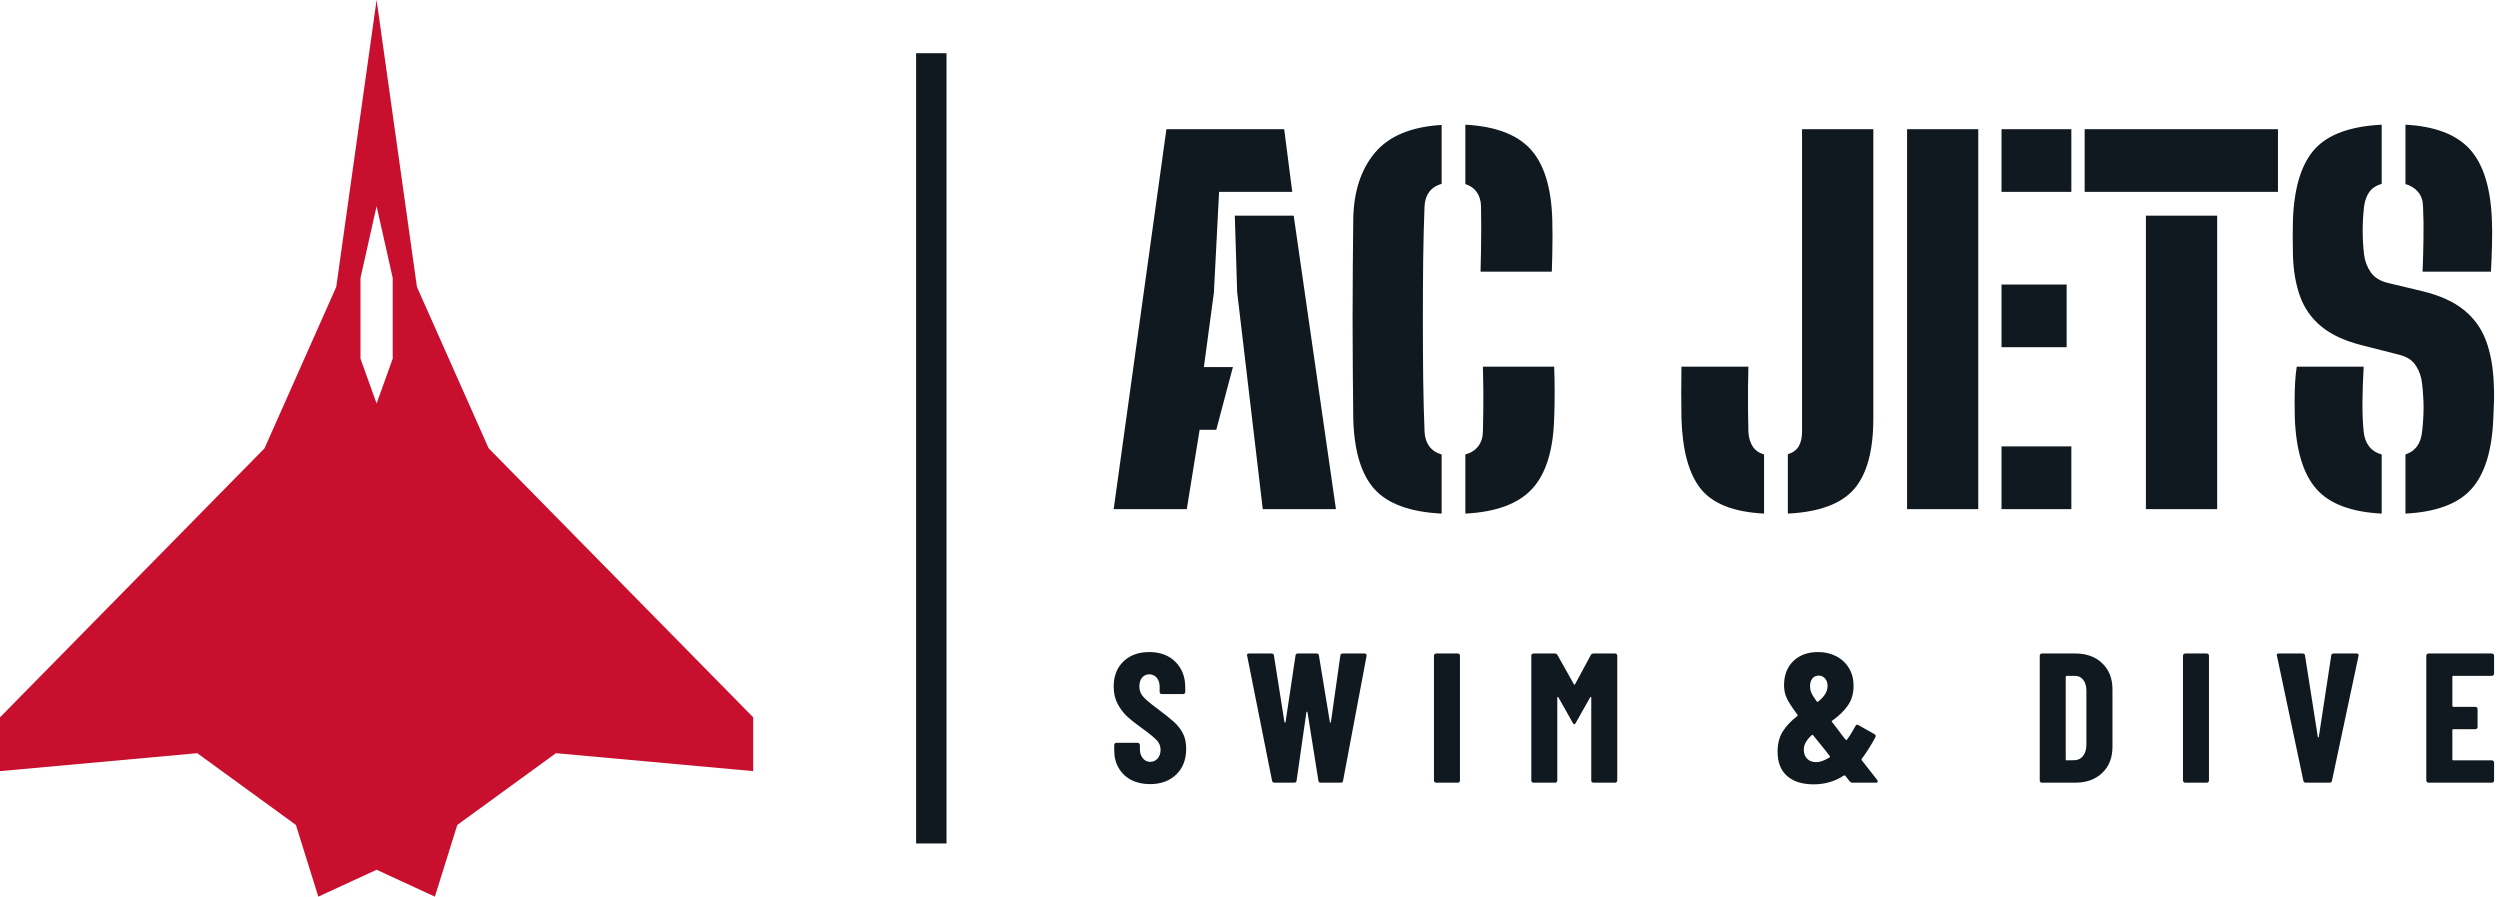
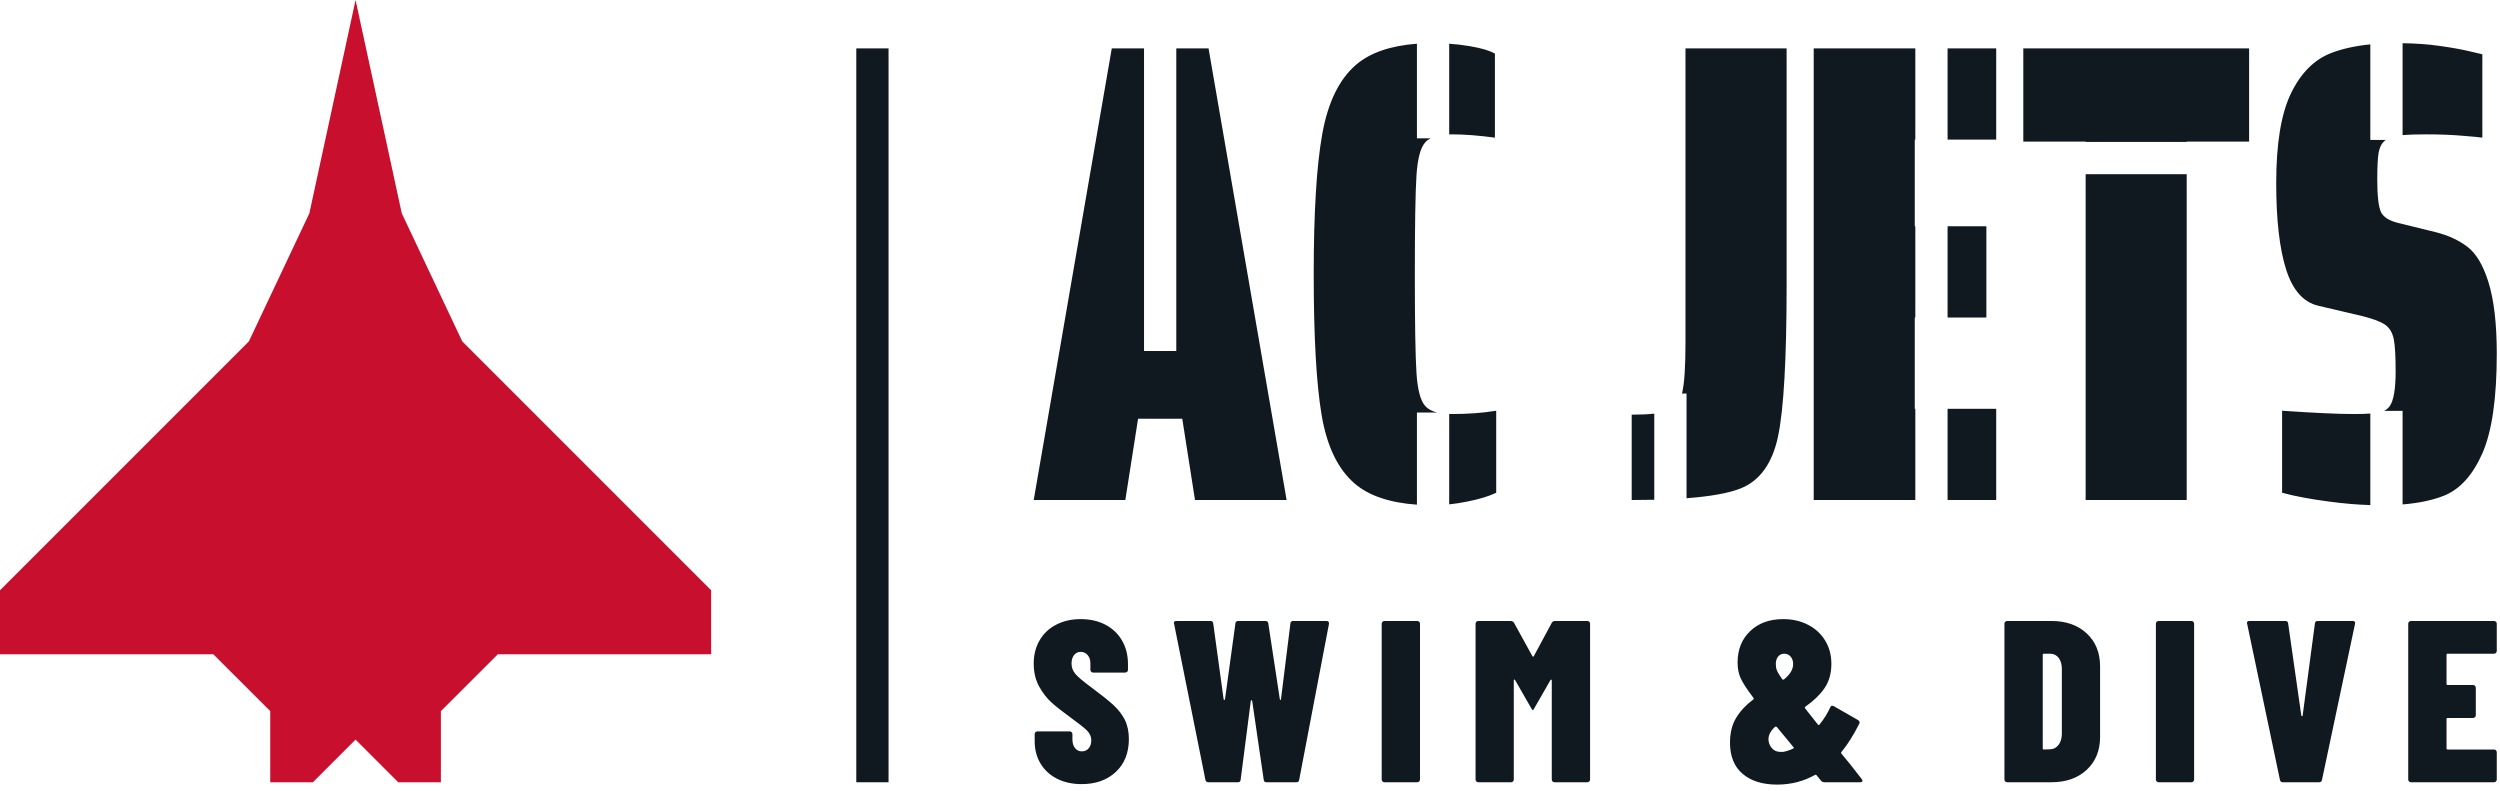
- <svg xmlns="http://www.w3.org/2000/svg" width="3.29in" height="1.18in" viewBox="0 0 329 118">
+ <svg xmlns="http://www.w3.org/2000/svg" width="3.1in" height="0.98in" viewBox="0 0 310 98">
  <g id="ink-jets-red">
-     <path fill="#C8102E" fill-rule="nonzero" d="M49.56 0 44.25 37.76 34.81 59 0 94.4V101.48L25.96 99.12L38.94 108.56L41.89 118L49.56 114.46L57.23 118L60.18 108.56L73.16 99.12L99.12 101.48V94.4L64.31 59L54.87 37.76ZM49.56 27.14 51.68 36.58V47.2L49.56 53.1L47.44 47.2V36.58Z" />
+     <path fill="#C8102E" fill-rule="nonzero" d="M44.09 0 38.36 26.45 30.86 42.33 0 73.19V81.13H26.45L33.51 88.18V97H38.8L44.09 91.71L49.38 97H54.67V88.18L61.73 81.13H88.18V73.19L57.32 42.33L49.82 26.45Z" />
  </g>
  <g id="ink-black">
-     <path fill="#101820" fill-rule="nonzero" d="M316.56 67.59Q322.62 67.28 325.25 64.34Q327.87 61.41 328.12 55.06Q328.15 54.34 328.18 53.56Q328.22 52.78 328.22 52Q328.22 51.22 328.18 50.5Q328.06 47.28 327.17 44.86Q326.28 42.44 324.26 40.8Q322.25 39.16 318.75 38.31L314.31 37.25Q312.72 36.88 312 35.84Q311.28 34.81 311.12 33.56Q310.93 31.97 310.93 30.34Q310.93 28.72 311.12 27.12Q311.28 25.97 311.83 25.23Q312.37 24.5 313.43 24.19V16.41Q307.25 16.72 304.62 19.62Q302 22.53 301.75 28.88Q301.72 30.03 301.72 31.11Q301.72 32.19 301.75 33.56Q301.84 36.69 302.7 39.03Q303.56 41.38 305.47 42.95Q307.37 44.53 310.62 45.38L315.75 46.69Q317.25 47.06 317.93 48.12Q318.62 49.19 318.75 50.5Q318.87 51.56 318.92 52.61Q318.97 53.66 318.92 54.7Q318.87 55.75 318.75 56.81Q318.62 57.97 318.09 58.72Q317.56 59.47 316.56 59.81ZM146.56 67H156.18L157.87 56.56H160.06L162.25 48.31H158.43L159.75 38.5L160.43 25.25H170.06L169 17H153.5ZM250.97 67H260.34V17H250.97ZM235.28 67.59Q241.47 67.28 244 64.36Q246.53 61.44 246.53 55.06V17H237.15V56.81Q237.15 57.97 236.72 58.72Q236.28 59.47 235.28 59.78ZM189.72 67.59V59.81Q188.65 59.5 188.09 58.73Q187.53 57.97 187.47 56.81Q187.34 53.56 187.29 49.77Q187.25 45.97 187.25 42Q187.25 38.03 187.29 34.22Q187.34 30.41 187.47 27.12Q187.53 26 188.09 25.25Q188.65 24.5 189.72 24.19V16.44Q183.68 16.81 180.93 20.11Q178.18 23.41 178.09 28.81Q178.06 31.47 178.03 34.89Q178 38.31 178 41.98Q178 45.66 178.03 49.06Q178.06 52.47 178.09 55.06Q178.25 61.44 180.87 64.36Q183.5 67.28 189.72 67.59ZM120.56 7V111H124.56V7ZM282.4 67H291.78V28.38H282.4ZM166.18 67H175.81L170.25 28.38H162.5L162.81 38.44ZM274.34 25.25H299.78V17H274.34ZM192.84 67.59Q198.9 67.28 201.62 64.34Q204.34 61.41 204.53 55.06Q204.59 53.56 204.59 51.66Q204.59 49.75 204.53 48.25H195.15Q195.18 49.38 195.2 50.95Q195.22 52.53 195.2 54.11Q195.18 55.69 195.15 56.81Q195.12 57.97 194.53 58.73Q193.93 59.5 192.84 59.81ZM194.84 35.75H204.22Q204.25 34.72 204.28 33.52Q204.31 32.31 204.31 31.11Q204.31 29.91 204.28 28.88Q204.09 22.56 201.42 19.64Q198.75 16.72 192.84 16.41V24.22Q193.81 24.53 194.34 25.28Q194.87 26.03 194.9 27.12Q194.93 28.28 194.93 29.86Q194.93 31.44 194.9 33.02Q194.87 34.59 194.84 35.75ZM167.4 102.73Q167.45 103 167.72 103H170.32Q170.61 103 170.63 102.73L171.92 93.75Q171.95 93.65 171.99 93.65Q172.04 93.65 172.07 93.75L173.5 102.73Q173.52 103 173.82 103H176.44Q176.73 103 176.75 102.73L179.84 86.32Q179.86 86.16 179.79 86.08Q179.73 86 179.57 86H176.71Q176.41 86 176.39 86.27L175.15 95.01Q175.13 95.11 175.08 95.11Q175.03 95.11 175.01 95.01L173.57 86.27Q173.55 86 173.26 86H170.8Q170.51 86 170.49 86.27L169.18 95.01Q169.15 95.11 169.1 95.11Q169.06 95.11 169.03 95.01L167.65 86.27Q167.62 86 167.33 86H164.37Q164.1 86 164.1 86.22L164.13 86.32ZM313.43 67.59V59.81Q312.34 59.5 311.76 58.73Q311.18 57.97 311.06 56.81Q310.87 54.97 310.9 52.75Q310.93 50.53 311.06 48.25H302.25Q302.09 49.25 302.03 50.45Q301.97 51.66 301.97 52.86Q301.97 54.06 302 55.06Q302.25 61.41 304.83 64.34Q307.4 67.28 313.43 67.59ZM318.81 35.75H327.81Q327.9 34.09 327.95 32.16Q328 30.22 327.93 28.88Q327.68 22.56 325.03 19.64Q322.37 16.72 316.56 16.41V24.22Q317.62 24.53 318.23 25.27Q318.84 26 318.87 27.12Q318.97 29.28 318.93 31.44Q318.9 33.59 318.81 35.75ZM232.15 67.59V59.81Q231.12 59.5 230.64 58.73Q230.15 57.97 230.09 56.81Q230.06 55.69 230.04 54.11Q230.03 52.53 230.04 50.95Q230.06 49.38 230.09 48.25H221.28Q221.25 49.75 221.25 51.66Q221.25 53.56 221.28 55.06Q221.47 61.41 223.83 64.34Q226.18 67.28 232.15 67.59ZM247.11 102.83Q247.11 102.73 247.04 102.64L245 100.04Q244.93 99.94 245 99.87Q245.92 98.65 246.8 97.03Q246.92 96.76 246.68 96.61L244.56 95.42Q244.43 95.35 244.33 95.38Q244.23 95.42 244.18 95.54Q243.59 96.64 243.06 97.34Q243.03 97.38 242.99 97.39Q242.94 97.4 242.89 97.34L242.5 96.86L241.75 95.86L241.09 95.01Q241.04 94.96 241.05 94.92Q241.05 94.88 241.12 94.84Q242.43 93.92 243.18 92.84Q243.93 91.76 243.93 90.25Q243.93 88.94 243.33 87.93Q242.72 86.92 241.65 86.36Q240.58 85.81 239.25 85.81Q237.23 85.81 236 87Q234.78 88.19 234.78 90.18Q234.78 91.08 235.11 91.82Q235.43 92.56 236.55 94.06Q236.59 94.11 236.58 94.15Q236.57 94.2 236.53 94.23Q235.31 95.16 234.62 96.25Q233.93 97.34 233.93 98.92Q233.93 101.03 235.19 102.13Q236.45 103.22 238.66 103.22Q240.9 103.22 242.67 102.05Q242.77 102 242.84 102.08L243.42 102.83Q243.57 103 243.79 103H246.87Q247.11 103 247.11 102.83ZM268.43 102.71Q268.43 102.83 268.51 102.92Q268.6 103 268.72 103H273.11Q275.32 103 276.66 101.71Q278 100.43 278 98.29V90.71Q278 88.57 276.66 87.29Q275.32 86 273.11 86H268.72Q268.6 86 268.51 86.08Q268.43 86.17 268.43 86.29ZM209.72 86Q209.46 86 209.36 86.19L207.27 90.06Q207.24 90.1 207.2 90.1Q207.16 90.1 207.13 90.06L204.96 86.19Q204.84 86 204.6 86H201.81Q201.69 86 201.6 86.08Q201.52 86.17 201.52 86.29V102.71Q201.52 102.83 201.6 102.92Q201.69 103 201.81 103H204.65Q204.77 103 204.86 102.92Q204.94 102.83 204.94 102.71V91.8Q204.94 91.71 204.99 91.71Q205.04 91.71 205.09 91.78L206.98 95.13Q207.1 95.33 207.17 95.33Q207.25 95.33 207.37 95.13L209.26 91.78Q209.31 91.71 209.36 91.71Q209.41 91.71 209.41 91.8V102.71Q209.41 102.83 209.49 102.92Q209.58 103 209.7 103H212.54Q212.66 103 212.75 102.92Q212.83 102.83 212.83 102.71V86.29Q212.83 86.17 212.75 86.08Q212.66 86 212.54 86ZM146.63 98.75Q146.63 100.06 147.22 101.07Q147.8 102.08 148.87 102.64Q149.94 103.19 151.34 103.19Q153.48 103.19 154.79 101.93Q156.1 100.67 156.1 98.53Q156.1 97.37 155.68 96.53Q155.25 95.69 154.49 95Q153.72 94.31 152.22 93.19Q150.86 92.19 150.4 91.63Q149.94 91.08 149.94 90.35Q149.94 89.59 150.3 89.17Q150.66 88.74 151.25 88.74Q151.85 88.74 152.23 89.19Q152.61 89.64 152.61 90.4V91.05Q152.61 91.17 152.69 91.26Q152.78 91.34 152.9 91.34H155.69Q155.81 91.34 155.9 91.26Q155.98 91.17 155.98 91.05V90.47Q155.98 88.38 154.68 87.09Q153.38 85.81 151.25 85.81Q149.13 85.81 147.85 87.04Q146.56 88.28 146.56 90.35Q146.56 91.66 147.09 92.65Q147.63 93.65 148.38 94.33Q149.13 95.01 150.35 95.88Q151.76 96.9 152.24 97.43Q152.73 97.95 152.73 98.68Q152.73 99.38 152.34 99.82Q151.95 100.26 151.37 100.26Q150.79 100.26 150.4 99.79Q150.01 99.33 150.01 98.58V98.05Q150.01 97.92 149.92 97.84Q149.84 97.75 149.72 97.75H146.92Q146.8 97.75 146.72 97.84Q146.63 97.92 146.63 98.05ZM303.12 102.73Q303.17 103 303.44 103H306.57Q306.84 103 306.89 102.73L310.38 86.32Q310.42 86.15 310.36 86.08Q310.29 86 310.14 86H307.1Q306.81 86 306.79 86.27L305.16 96.95Q305.14 97.05 305.09 97.05Q305.04 97.05 305.02 96.95L303.34 86.27Q303.32 86 303.02 86H299.89Q299.62 86 299.62 86.22L299.65 86.32ZM327.92 88.94Q328.05 88.94 328.13 88.85Q328.22 88.77 328.22 88.65V86.29Q328.22 86.17 328.13 86.08Q328.05 86 327.92 86H319.59Q319.47 86 319.39 86.08Q319.3 86.17 319.3 86.29V102.71Q319.3 102.83 319.39 102.92Q319.47 103 319.59 103H327.92Q328.05 103 328.13 102.92Q328.22 102.83 328.22 102.71V100.35Q328.22 100.23 328.13 100.15Q328.05 100.06 327.92 100.06H322.85Q322.73 100.06 322.73 99.94V96.08Q322.73 95.96 322.85 95.96H325.76Q325.88 95.96 325.97 95.87Q326.05 95.79 326.05 95.67V93.31Q326.05 93.19 325.97 93.1Q325.88 93.02 325.76 93.02H322.85Q322.73 93.02 322.73 92.9V89.06Q322.73 88.94 322.85 88.94ZM263.4 25.25H272.59V17H263.4ZM263.4 67H272.59V58.75H263.4ZM263.4 45.69H271.97V37.44H263.4ZM188.71 102.71Q188.71 102.83 188.8 102.92Q188.88 103 189 103H191.84Q191.96 103 192.05 102.92Q192.13 102.83 192.13 102.71V86.29Q192.13 86.17 192.05 86.08Q191.96 86 191.84 86H189Q188.88 86 188.8 86.08Q188.71 86.17 188.71 86.29ZM287.28 102.71Q287.28 102.83 287.37 102.92Q287.45 103 287.57 103H290.41Q290.53 103 290.62 102.92Q290.7 102.83 290.7 102.71V86.29Q290.7 86.17 290.62 86.08Q290.53 86 290.41 86H287.57Q287.45 86 287.37 86.08Q287.28 86.17 287.28 86.29ZM271.97 100.06Q271.85 100.06 271.85 99.94V89.06Q271.85 88.94 271.97 88.94H273.04Q273.75 88.94 274.16 89.47Q274.57 90.01 274.57 90.93V98.07Q274.55 98.94 274.13 99.48Q273.72 100.01 273.07 100.04ZM240.78 99.67Q239.76 100.3 239.03 100.3Q238.23 100.3 237.8 99.83Q237.38 99.36 237.38 98.65Q237.38 97.68 238.44 96.73Q238.49 96.7 238.54 96.7Q238.58 96.71 238.61 96.76L240.12 98.63L240.8 99.5Q240.83 99.53 240.83 99.56Q240.84 99.61 240.78 99.67ZM238.2 90.3Q238.2 89.67 238.51 89.29Q238.81 88.91 239.34 88.91Q239.85 88.91 240.18 89.29Q240.51 89.67 240.51 90.27Q240.51 91.37 239.25 92.34Q239.15 92.39 239.08 92.31Q238.49 91.49 238.35 91.11Q238.2 90.74 238.2 90.3Z" />
+     <path fill="#101820" fill-rule="nonzero" d="M128.18 62H139.54L141.12 51.92H146.6L148.18 62H159.54L149.86 6H145.86V43.52H141.86V6H137.86ZM293.92 5.5Q291.14 5.78 289.08 6.57Q285.91 7.79 284.08 11.58Q282.25 15.36 282.25 22.69Q282.25 29.52 283.47 33.39Q284.69 37.26 287.46 37.91L292.99 39.21Q294.94 39.7 295.76 40.27Q296.57 40.84 296.82 42.02Q297.06 43.2 297.06 46.05Q297.06 49.3 296.33 50.36Q296.05 50.74 295.62 50.95H297.92V62.55Q300.96 62.3 303.04 61.47Q306.01 60.29 307.81 56.22Q309.6 52.15 309.6 43.85Q309.6 38.23 308.54 34.9Q307.56 31.8 305.93 30.58Q304.31 29.36 302.03 28.79L297.39 27.65Q295.68 27.24 295.23 26.27Q294.78 25.29 294.78 22.2Q294.78 20 294.94 18.98Q295.11 17.97 295.68 17.48Q295.74 17.41 295.82 17.35H293.92ZM224.9 62H237.5V50.69H237.43V39.37H237.5V28.06H237.43V17.31H237.5V6H224.9ZM209 42.47Q209 46.94 208.6 48.65Q208.58 48.73 208.56 48.8H209.13V61.78Q213.61 61.44 215.8 60.58Q219.42 59.15 220.48 54.1Q221.54 49.06 221.54 35.3V6H209ZM175.7 51.15H178.2Q177.24 50.91 176.74 50.36Q175.84 49.38 175.64 46.21Q175.44 43.03 175.44 34Q175.44 24.97 175.64 21.79Q175.84 18.62 176.74 17.64Q177 17.35 177.39 17.15H175.7V5.42Q170.77 5.79 168.15 8.03Q165.02 10.72 163.96 16.62Q162.9 22.52 162.9 34Q162.9 45.64 163.88 51.46Q164.86 57.28 167.99 59.97Q170.62 62.22 175.7 62.58ZM258.62 62H271.15V21.6H258.62ZM106.18 6V97H110.18V6ZM271.15 17.6V17.56H278.89V6H250.89V17.56H258.62V17.6ZM149.47 96.69Q149.53 97 149.84 97H153.5Q153.81 97 153.84 96.69L155.1 86.91Q155.1 86.83 155.17 86.83Q155.24 86.83 155.27 86.91L156.7 96.69Q156.73 97 157.07 97H160.73Q161.07 97 161.1 96.69L164.79 77.37Q164.81 77.18 164.73 77.09Q164.66 77 164.47 77H160.36Q160.04 77 160.01 77.31L158.84 86.71Q158.84 86.8 158.79 86.8Q158.73 86.8 158.7 86.71L157.27 77.31Q157.24 77 156.9 77H153.56Q153.21 77 153.19 77.31L151.9 86.71Q151.87 86.8 151.81 86.8Q151.76 86.8 151.73 86.71L150.44 77.31Q150.41 77 150.07 77H145.87Q145.56 77 145.56 77.26L145.59 77.37ZM230.95 96.8Q230.95 96.74 230.83 96.57Q229.23 94.49 228.32 93.43Q228.26 93.34 228.35 93.23Q229.46 91.89 230.55 89.74Q230.69 89.49 230.4 89.29L227.4 87.57Q227.24 87.48 227.12 87.52Q227.01 87.56 226.95 87.71Q226.46 88.8 225.63 89.83Q225.59 89.9 225.54 89.91Q225.49 89.91 225.43 89.86L224.23 88.34Q223.95 88 223.83 87.83Q223.79 87.77 223.8 87.72Q223.8 87.67 223.86 87.63Q225.35 86.6 226.22 85.36Q227.09 84.11 227.09 82.31Q227.09 80.69 226.32 79.43Q225.55 78.17 224.19 77.47Q222.83 76.77 221.12 76.77Q218.57 76.77 217.02 78.26Q215.46 79.74 215.46 82.17Q215.46 83.23 215.83 84.07Q216.2 84.91 217.43 86.54Q217.47 86.6 217.47 86.65Q217.46 86.7 217.4 86.74Q216.06 87.74 215.29 89Q214.52 90.26 214.52 92.09Q214.52 94.63 216.09 95.96Q217.66 97.29 220.37 97.29Q222.92 97.29 225.06 96.09Q225.2 96.03 225.26 96.14L225.8 96.8Q225.97 97 226.23 97H230.63Q230.95 97 230.95 96.8ZM248.55 96.66Q248.55 96.8 248.65 96.9Q248.75 97 248.9 97H254.35Q257.1 97 258.75 95.46Q260.41 93.91 260.41 91.37V82.63Q260.41 80.09 258.75 78.54Q257.1 77 254.35 77H248.9Q248.75 77 248.65 77.1Q248.55 77.2 248.55 77.34ZM192.85 77Q192.54 77 192.42 77.23L190.19 81.37Q190.15 81.43 190.11 81.43Q190.07 81.43 190.02 81.37L187.74 77.23Q187.59 77 187.31 77H183.31Q183.17 77 183.07 77.1Q182.97 77.2 182.97 77.34V96.66Q182.97 96.8 183.07 96.9Q183.17 97 183.31 97H187.37Q187.51 97 187.61 96.9Q187.71 96.8 187.71 96.66V84.37Q187.71 84.26 187.77 84.26Q187.82 84.26 187.88 84.34L189.88 87.83Q190.02 88.06 190.08 88.06Q190.14 88.06 190.25 87.83L192.25 84.34Q192.31 84.26 192.37 84.27Q192.42 84.29 192.42 84.4V96.66Q192.42 96.8 192.52 96.9Q192.62 97 192.77 97H196.82Q196.97 97 197.07 96.9Q197.17 96.8 197.17 96.66V77.34Q197.17 77.2 197.07 77.1Q196.97 77 196.82 77ZM128.3 91.91Q128.3 93.46 129.02 94.67Q129.75 95.89 131.07 96.56Q132.38 97.23 134.12 97.23Q136.75 97.23 138.37 95.71Q139.98 94.2 139.98 91.63Q139.98 90.26 139.47 89.24Q138.95 88.23 138.04 87.4Q137.12 86.57 135.32 85.23Q133.84 84.14 133.35 83.57Q132.87 83 132.87 82.29Q132.87 81.63 133.18 81.23Q133.5 80.83 134.01 80.83Q134.52 80.83 134.87 81.23Q135.21 81.63 135.21 82.26V83.06Q135.21 83.2 135.31 83.3Q135.41 83.4 135.55 83.4H139.52Q139.67 83.4 139.77 83.3Q139.87 83.2 139.87 83.06V82.37Q139.87 80.71 139.14 79.44Q138.41 78.17 137.08 77.47Q135.75 76.77 134.01 76.77Q132.3 76.77 130.97 77.46Q129.64 78.14 128.91 79.4Q128.18 80.66 128.18 82.29Q128.18 83.89 128.84 85.1Q129.5 86.31 130.41 87.13Q131.32 87.94 132.75 88.97Q134.3 90.09 134.81 90.61Q135.32 91.14 135.32 91.8Q135.32 92.4 135 92.79Q134.67 93.17 134.15 93.17Q133.64 93.17 133.31 92.77Q132.98 92.37 132.98 91.69V91.03Q132.98 90.89 132.88 90.79Q132.78 90.69 132.64 90.69H128.64Q128.5 90.69 128.4 90.79Q128.3 90.89 128.3 91.03ZM282.71 96.69Q282.76 97 283.08 97H287.56Q287.88 97 287.93 96.69L292.02 77.37Q292.06 77.18 291.99 77.09Q291.92 77 291.73 77H287.42Q287.08 77 287.05 77.31L285.53 88.71Q285.53 88.8 285.46 88.81Q285.39 88.83 285.36 88.71L283.73 77.31Q283.71 77 283.36 77H278.93Q278.62 77 278.62 77.26L278.65 77.37ZM309.25 81.06Q309.4 81.06 309.5 80.96Q309.6 80.86 309.6 80.71V77.34Q309.6 77.2 309.5 77.1Q309.4 77 309.25 77H298.97Q298.82 77 298.72 77.1Q298.62 77.2 298.62 77.34V96.66Q298.62 96.8 298.72 96.9Q298.82 97 298.97 97H309.25Q309.4 97 309.5 96.9Q309.6 96.8 309.6 96.66V93.29Q309.6 93.14 309.5 93.04Q309.4 92.94 309.25 92.94H303.51Q303.37 92.94 303.37 92.8V89.17Q303.37 89.03 303.51 89.03H306.65Q306.8 89.03 306.9 88.93Q307 88.83 307 88.69V85.29Q307 85.14 306.9 85.04Q306.8 84.94 306.65 84.94H303.51Q303.37 84.94 303.37 84.8V81.2Q303.37 81.06 303.51 81.06ZM282.98 61.1Q285.42 61.76 288.84 62.2Q291.53 62.56 293.92 62.63V51.28Q293.09 51.34 291.85 51.34Q288.92 51.34 282.98 50.93ZM297.92 16.75Q298.99 16.66 300.81 16.66Q303.33 16.66 305.32 16.83Q307.32 16.99 307.81 17.07V6.73Q307.48 6.65 306.1 6.33Q304.71 6 302.35 5.67Q300.32 5.39 297.92 5.36ZM267.33 96.66Q267.33 96.8 267.43 96.9Q267.53 97 267.67 97H271.73Q271.87 97 271.97 96.9Q272.07 96.8 272.07 96.66V77.34Q272.07 77.2 271.97 77.1Q271.87 77 271.73 77H267.67Q267.53 77 267.43 77.1Q267.33 77.2 267.33 77.34ZM171.33 96.66Q171.33 96.8 171.43 96.9Q171.53 97 171.68 97H175.73Q175.88 97 175.98 96.9Q176.08 96.8 176.08 96.66V77.34Q176.08 77.2 175.98 77.1Q175.88 77 175.73 77H171.68Q171.53 77 171.43 77.1Q171.33 77.2 171.33 77.34ZM241.5 50.69V62H247.53V50.69ZM241.5 17.31H247.53V6H241.5ZM179.7 51.33V62.54Q180.77 62.43 181.91 62.2Q184.15 61.76 185.53 61.1V50.93Q183.09 51.34 179.99 51.34Q179.85 51.34 179.7 51.33ZM179.7 16.67Q179.85 16.66 179.99 16.66Q182.36 16.66 185.37 17.07V6.65Q184.39 6.08 182.23 5.72Q181 5.51 179.7 5.42ZM241.5 28.06V39.37H246.31V28.06ZM205.13 51.29Q203.99 51.42 202.33 51.42V62Q203.8 62 205.13 61.97ZM253.44 92.94Q253.3 92.94 253.3 92.8V81.2Q253.3 81.06 253.44 81.06H254.21Q254.87 81.06 255.27 81.57Q255.67 82.09 255.67 82.94V91.06Q255.64 91.89 255.24 92.39Q254.84 92.89 254.24 92.91ZM222.35 92.83Q221.66 93.14 221.12 93.23Q220.2 93.31 219.75 92.81Q219.29 92.31 219.29 91.66Q219.29 90.86 220.12 90.11Q220.23 90.06 220.32 90.14L221.86 92L222.37 92.63Q222.44 92.67 222.44 92.71Q222.44 92.76 222.35 92.83ZM220.2 82.34Q220.2 81.77 220.49 81.41Q220.77 81.06 221.26 81.06Q221.72 81.06 222.03 81.41Q222.35 81.77 222.35 82.34Q222.35 83.34 221.2 84.26Q221.09 84.31 221 84.23Q220.46 83.46 220.33 83.11Q220.2 82.77 220.2 82.34Z" />
  </g>
</svg>
